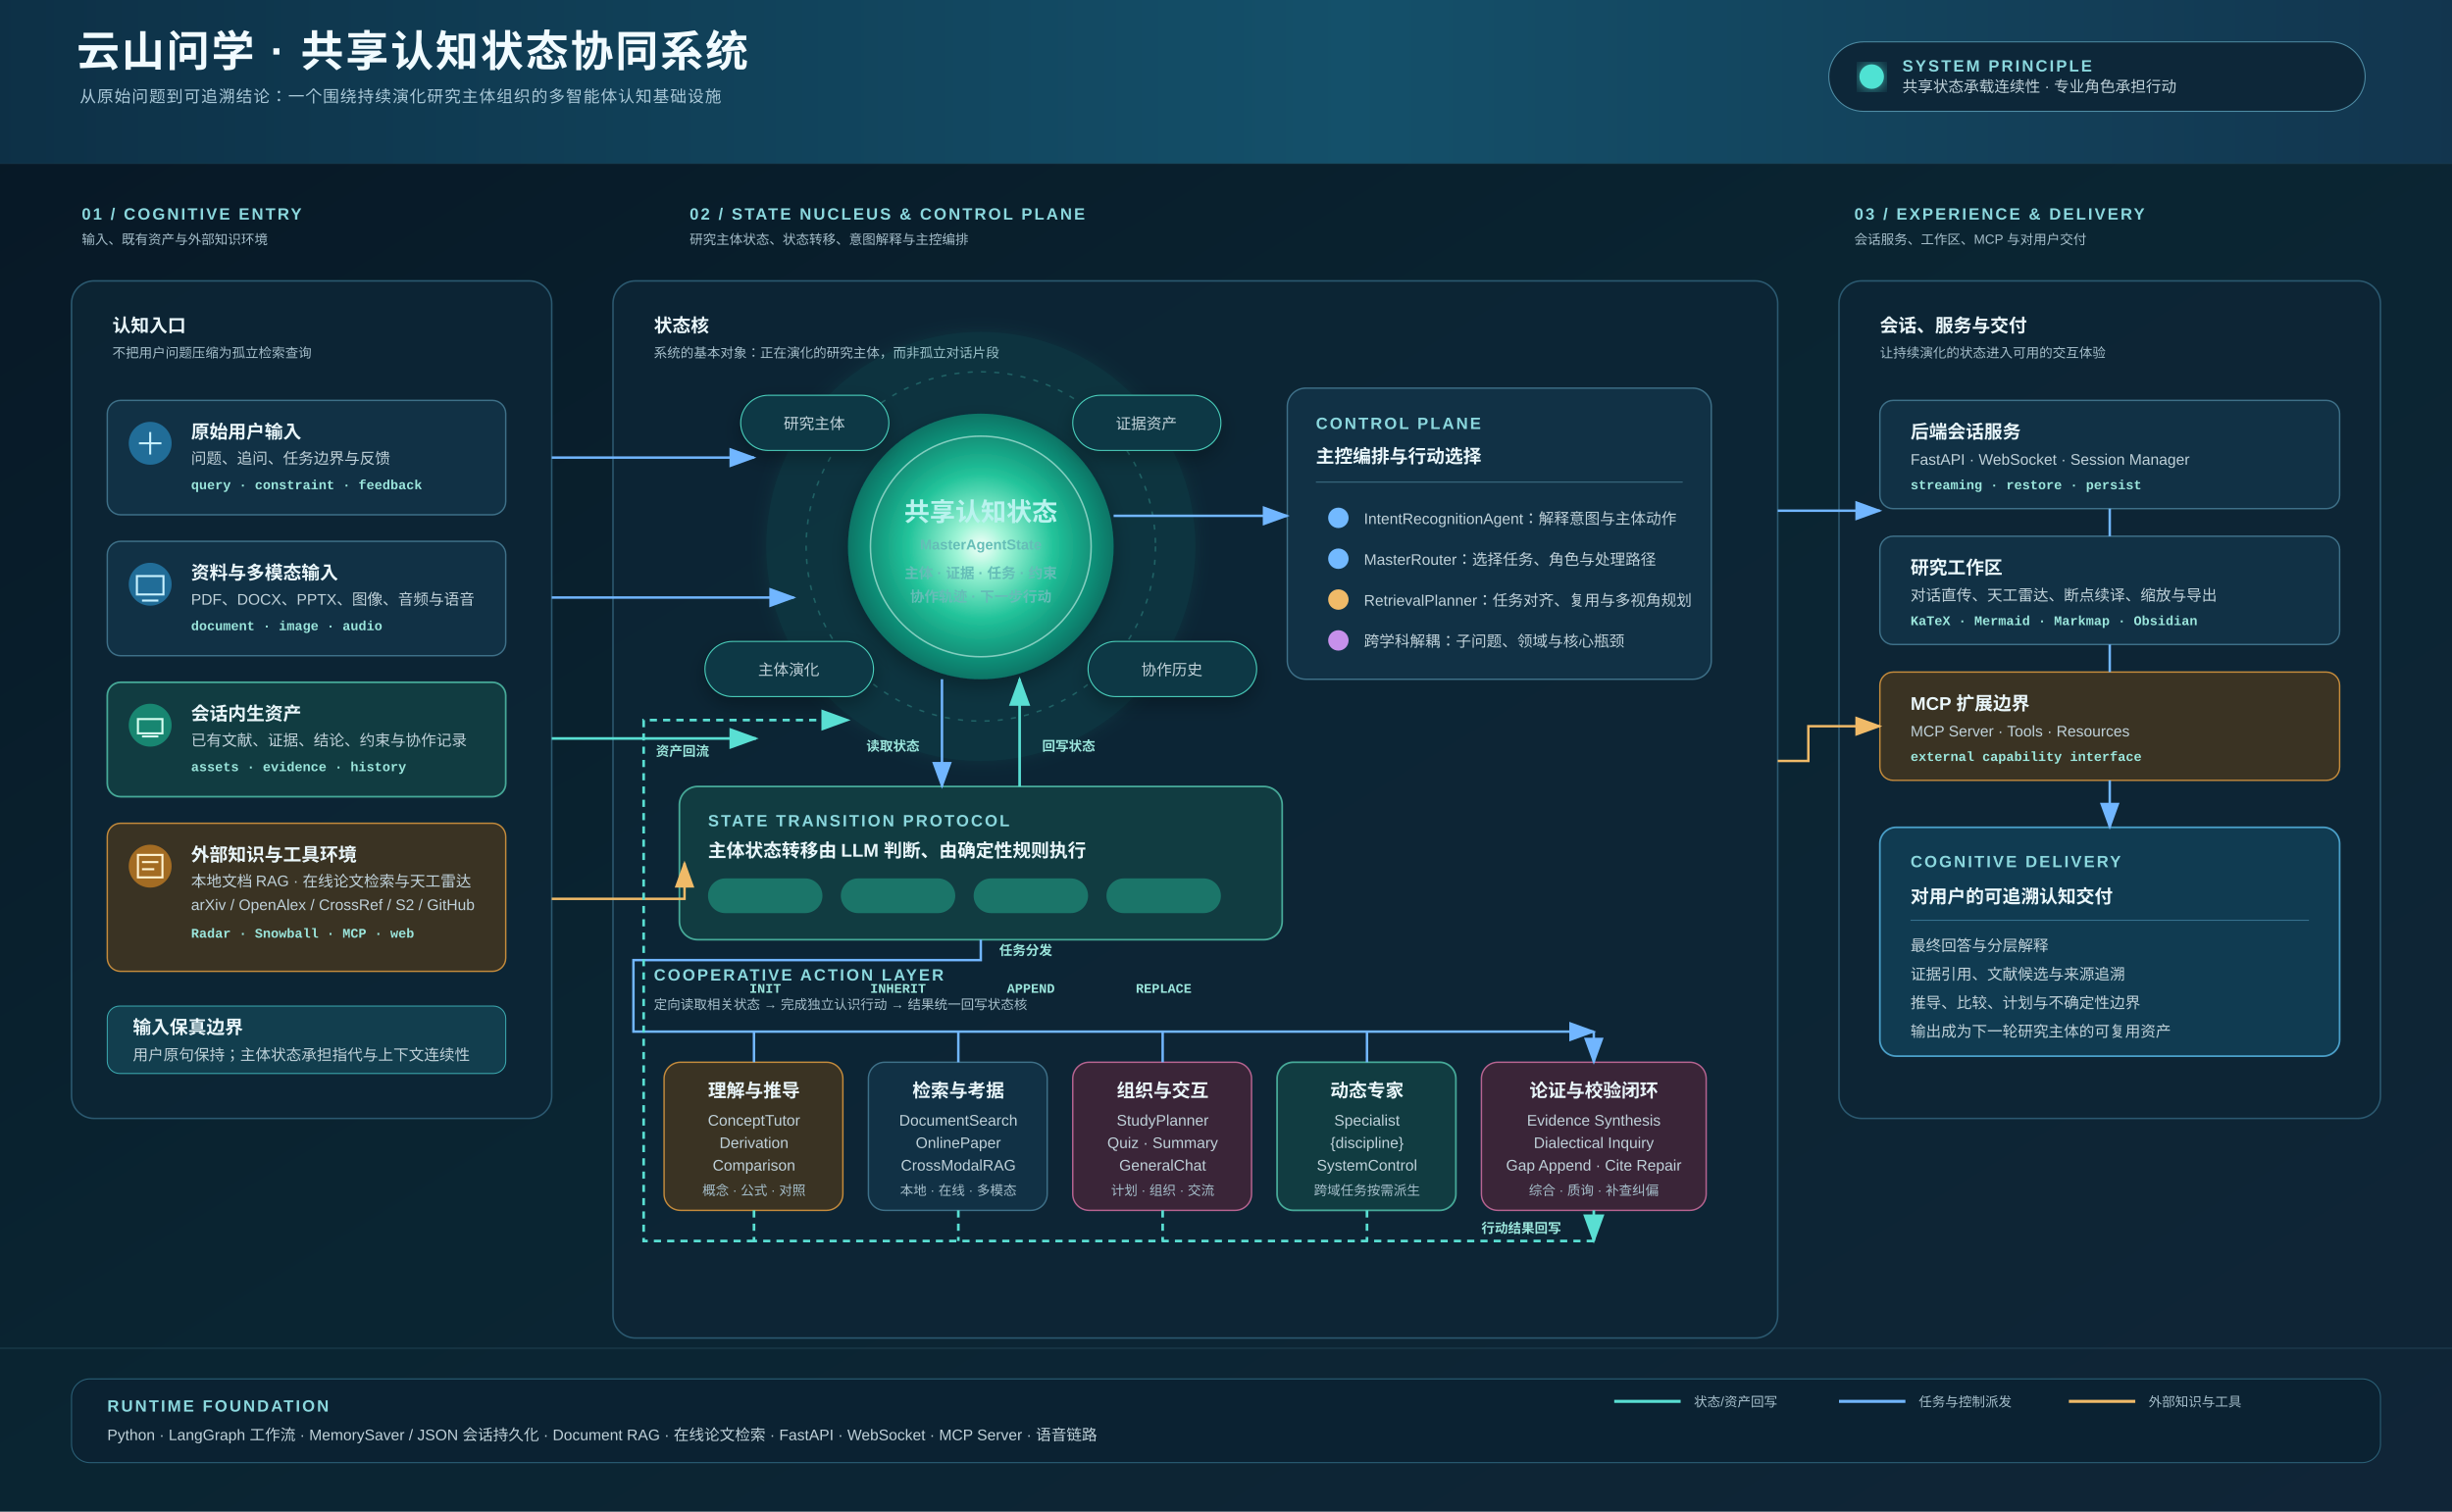
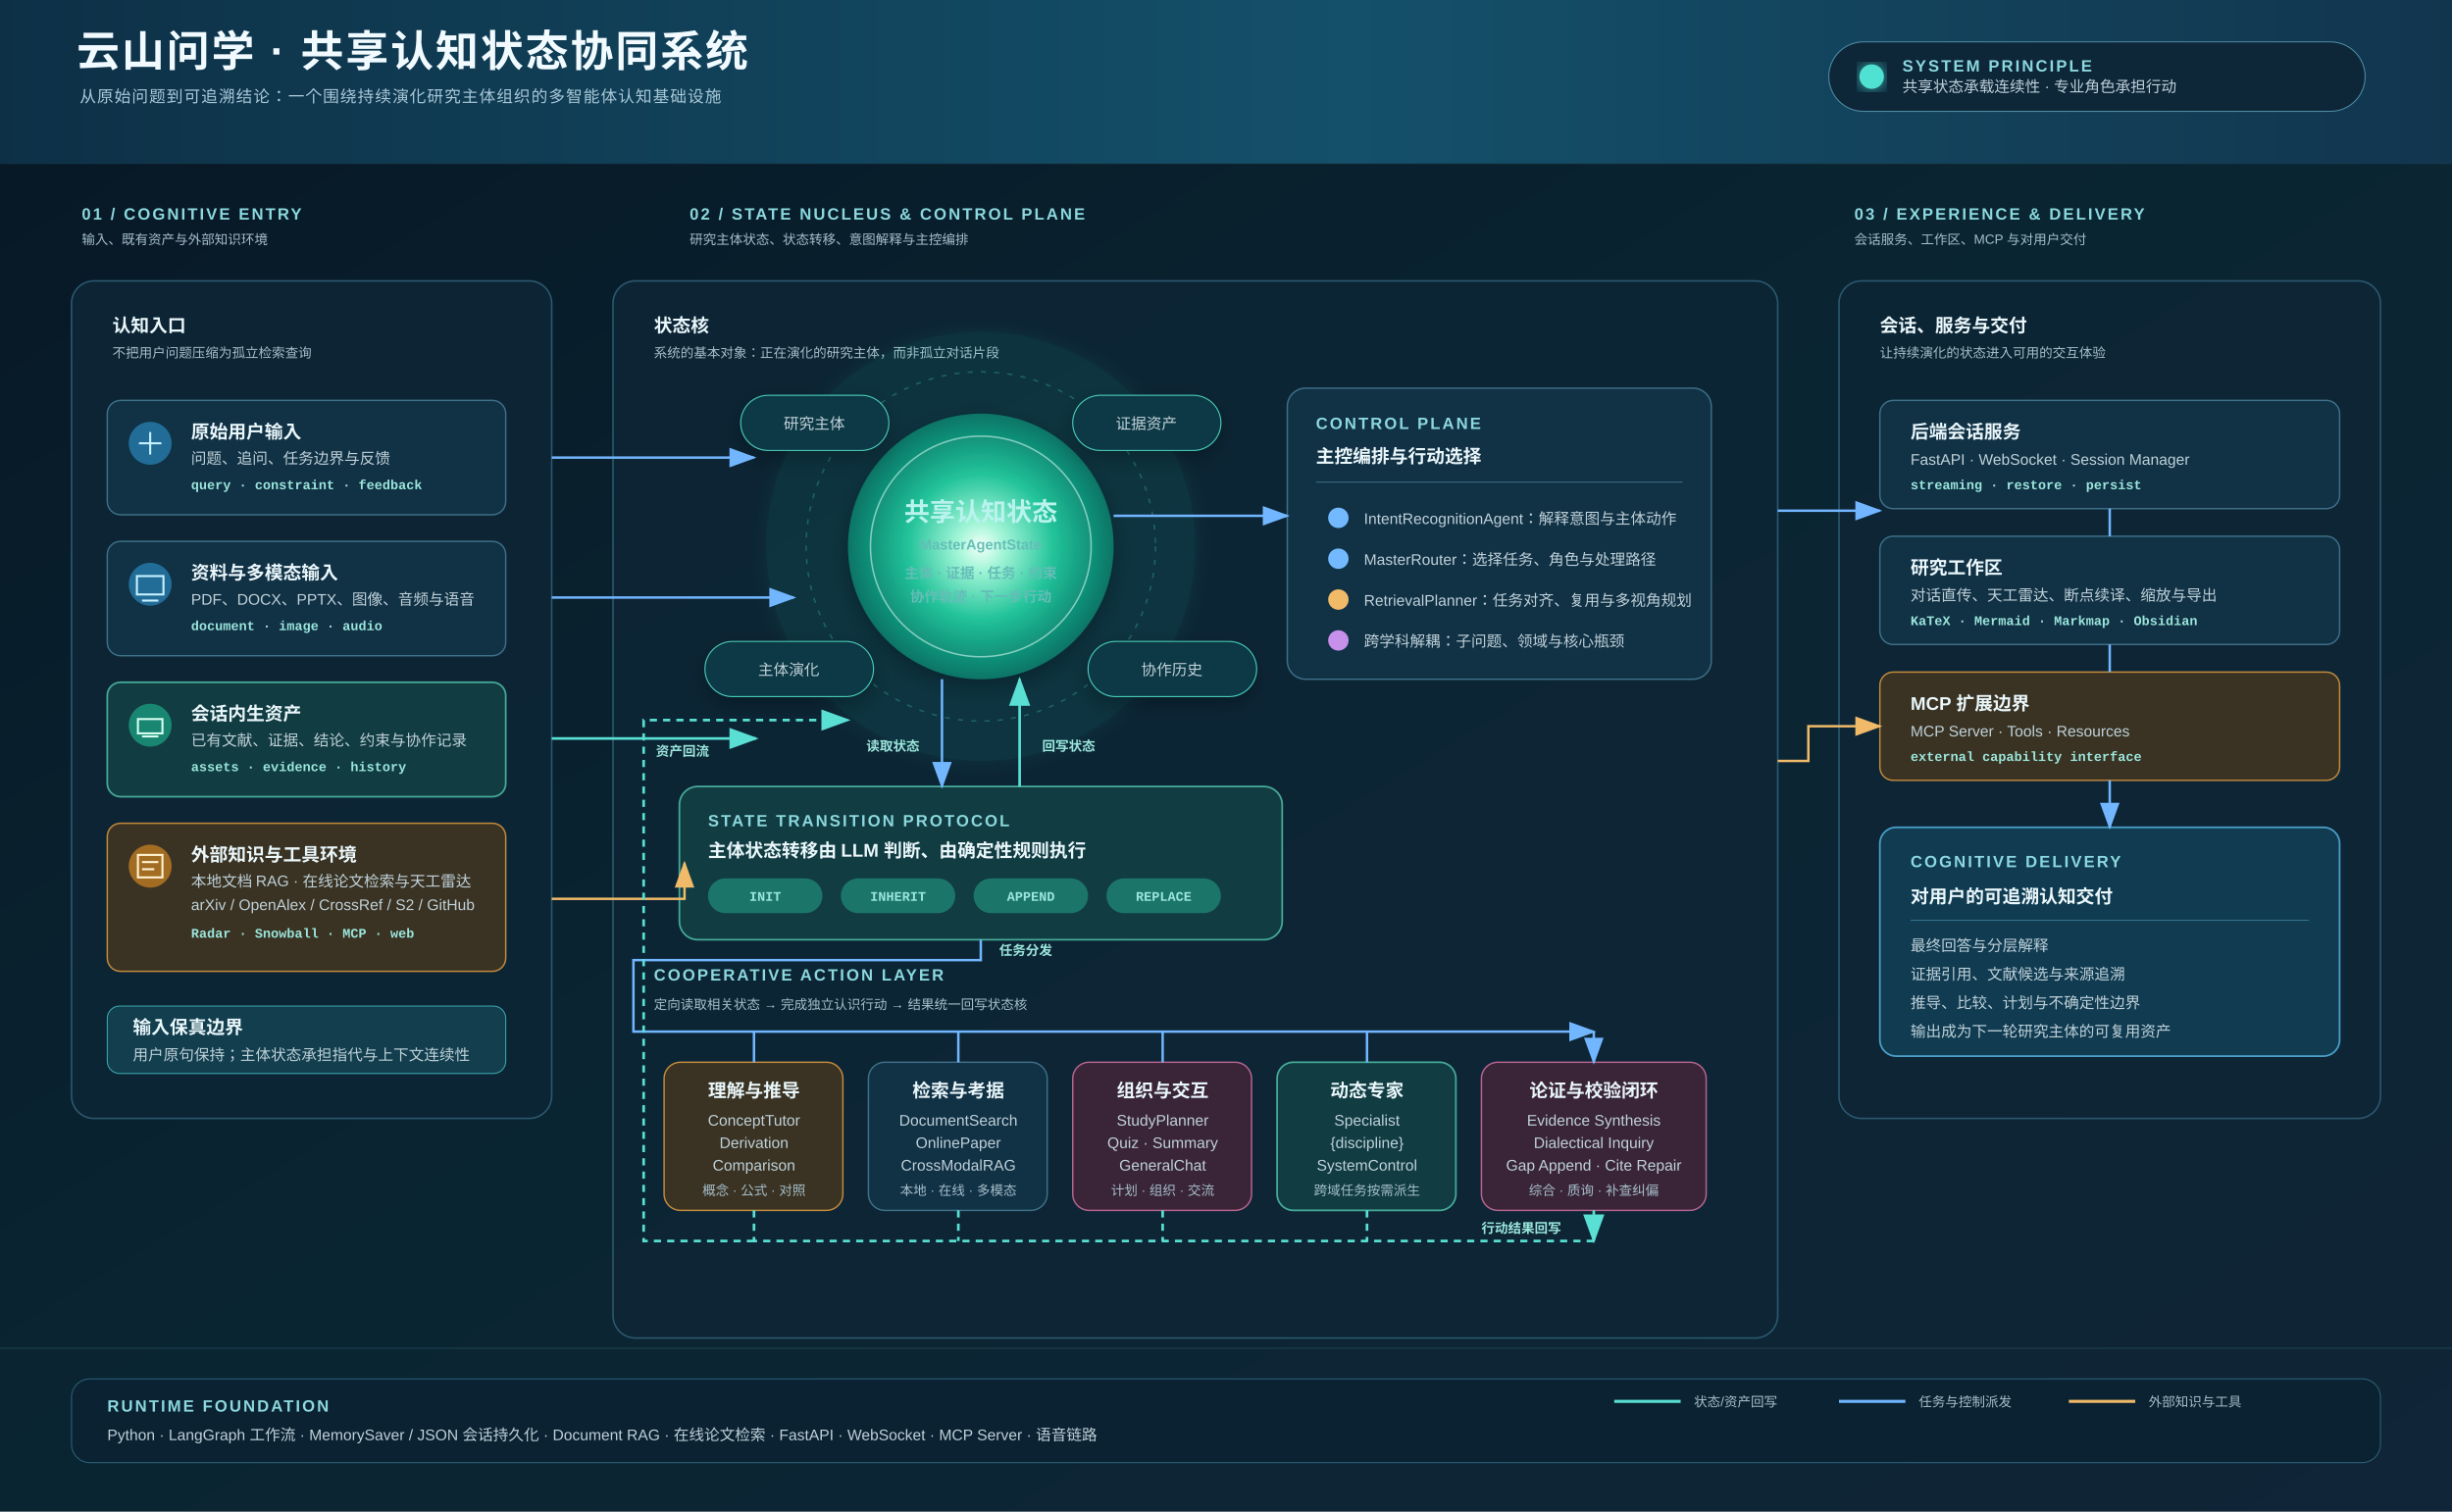
<svg xmlns="http://www.w3.org/2000/svg" width="2400" height="1480" viewBox="0 0 2400 1480">
  <defs>
    <linearGradient id="bg" x1="0" y1="0" x2="1" y2="1">
      <stop stop-color="#071725" />
      <stop offset=".5" stop-color="#0a2532" />
      <stop offset="1" stop-color="#102537" />
    </linearGradient>
    <linearGradient id="header" x1="0" x2="1">
      <stop stop-color="#0d3046" />
      <stop offset=".55" stop-color="#14506a" />
      <stop offset="1" stop-color="#12354e" />
    </linearGradient>
    <radialGradient id="nucleus">
      <stop offset="0" stop-color="#f3fff9" />
      <stop offset=".18" stop-color="#a1f5d7" />
      <stop offset=".55" stop-color="#22c39a" />
      <stop offset="1" stop-color="#087566" />
    </radialGradient>
    <linearGradient id="crystal" x1="0" y1="0" x2="1" y2="1">
      <stop stop-color="#d8fbff" />
      <stop offset=".45" stop-color="#7fd9eb" />
      <stop offset="1" stop-color="#2376a6" />
    </linearGradient>
    <filter id="shadow" x="-20%" y="-20%" width="140%" height="140%">
      <feDropShadow dx="0" dy="7" stdDeviation="9" flood-color="#000" flood-opacity=".28" />
    </filter>
    <filter id="glow">
      <feGaussianBlur stdDeviation="8" result="b" />
      <feMerge>
        <feMergeNode in="b" />
        <feMergeNode in="SourceGraphic" />
      </feMerge>
    </filter>
    <marker id="aCyan" markerWidth="12" markerHeight="12" refX="10" refY="4" orient="auto">
      <path d="M0 0L0 8L11 4z" fill="#59dfd3" />
    </marker>
    <marker id="aBlue" markerWidth="12" markerHeight="12" refX="10" refY="4" orient="auto">
      <path d="M0 0L0 8L11 4z" fill="#71b6ff" />
    </marker>
    <marker id="aAmber" markerWidth="12" markerHeight="12" refX="10" refY="4" orient="auto">
      <path d="M0 0L0 8L11 4z" fill="#f0ba68" />
    </marker>
    <style>
    .sans{font-family:Arial,'Noto Sans SC',sans-serif}.title{font:700 42px Arial,'Noto Sans SC',sans-serif;fill:#f1fbff;letter-spacing:2px}.subtitle{font:400 16px Arial,'Noto Sans SC',sans-serif;fill:#a9c8d8;letter-spacing:1px}.section{font:700 16px Arial,'Noto Sans SC',sans-serif;fill:#8bd8de;letter-spacing:2px}.node{font:700 18px Arial,'Noto Sans SC',sans-serif;fill:#eaf7fb}.body{font:400 15px Arial,'Noto Sans SC',sans-serif;fill:#bfd1d9}.small{font:400 13px Arial,'Noto Sans SC',sans-serif;fill:#a5beca}.code{font:600 13px 'Courier New',monospace;fill:#9be6dc}.core{font:700 25px Arial,'Noto Sans SC',sans-serif;fill:#b9f3ee}.coreSmall{font:600 14px Arial,'Noto Sans SC',sans-serif;fill:#65bdb7}.frame{fill:#0d2636;fill-opacity:.86;stroke:#2b5970;stroke-width:1.5}.module{fill:#123246;fill-opacity:.97;stroke:#3e7088;stroke-width:1.4}.moduleGreen{fill:#123c42;fill-opacity:.98;stroke:#46a998;stroke-width:1.7}.moduleGold{fill:#3e3522;fill-opacity:.92;stroke:#c48b3c;stroke-width:1.4}.modulePink{fill:#3d2639;fill-opacity:.94;stroke:#b76491;stroke-width:1.4}.traceC{fill:none;stroke:#59dfd3;stroke-width:2.6;marker-end:url(#aCyan)}.traceB{fill:none;stroke:#71b6ff;stroke-width:2.4;marker-end:url(#aBlue)}.traceA{fill:none;stroke:#f0ba68;stroke-width:2.4;marker-end:url(#aAmber)}.thin{fill:none;stroke:#3c6477;stroke-width:1.2}.dash{stroke-dasharray:7 6}
  </style>
  </defs>
  <rect width="2400" height="1480" fill="url(#bg)" />
  <path d="M0 160H2400M0 1320H2400" stroke="#2c5868" stroke-opacity=".55" />
  <rect width="2400" height="160" fill="url(#header)" />
  <text x="75" y="65" class="title">云山问学 · 共享认知状态协同系统</text>
  <text x="78" y="100" class="subtitle">从原始问题到可追溯结论：一个围绕持续演化研究主体组织的多智能体认知基础设施</text>
  <g transform="translate(1790 41)">
    <rect width="525" height="68" rx="34" fill="#0d2739" stroke="#4e8ca4" />
    <circle cx="42" cy="34" r="12" fill="#4fe2d3" filter="url(#glow)" />
    <text x="72" y="29" class="section">SYSTEM PRINCIPLE</text>
    <text x="72" y="49" class="body">共享状态承载连续性 · 专业角色承担行动</text>
  </g>
  <text x="80" y="215" class="section">01 / COGNITIVE ENTRY</text>
  <text x="80" y="239" class="small">输入、既有资产与外部知识环境</text>
  <text x="675" y="215" class="section">02 / STATE NUCLEUS &amp; CONTROL PLANE</text>
  <text x="675" y="239" class="small">研究主体状态、状态转移、意图解释与主控编排</text>
  <text x="1815" y="215" class="section">03 / EXPERIENCE &amp; DELIVERY</text>
  <text x="1815" y="239" class="small">会话服务、工作区、MCP 与对用户交付</text>
  <rect x="70" y="275" width="470" height="820" rx="22" class="frame" />
  <text x="110" y="325" class="node">认知入口</text>
  <text x="110" y="350" class="small">不把用户问题压缩为孤立检索查询</text>
  <g transform="translate(105 392)">
    <rect width="390" height="112" rx="13" class="module" />
    <circle cx="42" cy="42" r="21" fill="#216d98" />
    <path d="M31 42h22M42 31v22" stroke="#c8f1ff" stroke-width="2" />
    <text x="82" y="37" class="node">原始用户输入</text>
    <text x="82" y="62" class="body">问题、追问、任务边界与反馈</text>
    <text x="82" y="87" class="code">query · constraint · feedback</text>
  </g>
  <g transform="translate(105 530)">
    <rect width="390" height="112" rx="13" class="module" />
    <circle cx="42" cy="42" r="21" fill="#216d98" />
    <path d="M29 34h26v18H29zM34 58h16" stroke="#c8f1ff" stroke-width="2" fill="none" />
    <text x="82" y="37" class="node">资料与多模态输入</text>
    <text x="82" y="62" class="body">PDF、DOCX、PPTX、图像、音频与语音</text>
    <text x="82" y="87" class="code">document · image · audio</text>
  </g>
  <g transform="translate(105 668)">
    <rect width="390" height="112" rx="13" class="moduleGreen" />
    <circle cx="42" cy="42" r="21" fill="#188671" />
    <path d="M30 36h24v14H30zM34 53h16" stroke="#d7fff1" stroke-width="2" fill="none" />
    <text x="82" y="37" class="node">会话内生资产</text>
    <text x="82" y="62" class="body">已有文献、证据、结论、约束与协作记录</text>
    <text x="82" y="87" class="code">assets · evidence · history</text>
  </g>
  <g transform="translate(105 806)">
    <rect width="390" height="145" rx="13" class="moduleGold" />
    <circle cx="42" cy="42" r="21" fill="#a36c23" />
    <path d="M30 31h24v22H30zM34 38h16M34 45h12" stroke="#fff4d2" stroke-width="2" fill="none" />
    <text x="82" y="37" class="node">外部知识与工具环境</text>
    <text x="82" y="62" class="body">本地文档 RAG · 在线论文检索与天工雷达</text>
    <text x="82" y="85" class="body">arXiv / OpenAlex / CrossRef / S2 / GitHub</text>
    <text x="82" y="112" class="code">Radar · Snowball · MCP · web</text>
  </g>
  <rect x="105" y="985" width="390" height="66" rx="12" fill="#123e4e" stroke="#3ba8ae" />
  <text x="130" y="1012" class="node">输入保真边界</text>
  <text x="130" y="1038" class="body">用户原句保持；主体状态承担指代与上下文连续性</text>
  <rect x="600" y="275" width="1140" height="1035" rx="22" class="frame" />
  <text x="640" y="325" class="node">状态核</text>
  <text x="640" y="350" class="small">系统的基本对象：正在演化的研究主体，而非孤立对话片段</text>
  <circle cx="960" cy="535" r="210" fill="#1ce2bd" opacity=".08" filter="url(#glow)" />
  <circle cx="960" cy="535" r="171" fill="none" stroke="#50d7c6" stroke-opacity=".28" stroke-width="1.5" stroke-dasharray="5 8" />
  <circle cx="960" cy="535" r="130" fill="url(#nucleus)" filter="url(#shadow)" />
  <circle cx="960" cy="535" r="108" fill="none" stroke="#dbfff8" stroke-opacity=".55" stroke-width="1.5" />
  <text x="960" y="510" text-anchor="middle" class="core">共享认知状态</text>
  <text x="960" y="538" text-anchor="middle" class="coreSmall">MasterAgentState</text>
  <text x="960" y="566" text-anchor="middle" class="coreSmall">主体 · 证据 · 任务 · 约束</text>
  <text x="960" y="589" text-anchor="middle" class="coreSmall">协作轨迹 · 下一步行动</text>
  <g filter="url(#shadow)">
    <rect x="725" y="387" width="145" height="54" rx="27" fill="#0e3945" stroke="#4bd2be" />
    <text x="797" y="420" text-anchor="middle" class="body">研究主体</text>
    <rect x="1050" y="387" width="145" height="54" rx="27" fill="#0e3945" stroke="#4bd2be" />
    <text x="1122" y="420" text-anchor="middle" class="body">证据资产</text>
    <rect x="690" y="628" width="165" height="54" rx="27" fill="#0e3945" stroke="#4bd2be" />
    <text x="772" y="661" text-anchor="middle" class="body">主体演化</text>
    <rect x="1065" y="628" width="165" height="54" rx="27" fill="#0e3945" stroke="#4bd2be" />
    <text x="1147" y="661" text-anchor="middle" class="body">协作历史</text>
  </g>
  <g transform="translate(1260 380)">
    <rect width="415" height="285" rx="18" class="module" />
    <text x="28" y="40" class="section">CONTROL PLANE</text>
    <text x="28" y="73" class="node">主控编排与行动选择</text>
    <line x1="28" y1="92" x2="387" y2="92" stroke="#3d6d83" />
    <circle cx="50" cy="127" r="10" fill="#72b9ff" />
    <text x="75" y="133" class="body">IntentRecognitionAgent：解释意图与主体动作</text>
    <circle cx="50" cy="167" r="10" fill="#72b9ff" />
    <text x="75" y="173" class="body">MasterRouter：选择任务、角色与处理路径</text>
    <circle cx="50" cy="207" r="10" fill="#f0ba68" />
    <text x="75" y="213" class="body">RetrievalPlanner：任务对齐、复用与多视角规划</text>
    <circle cx="50" cy="247" r="10" fill="#c690eb" />
    <text x="75" y="253" class="body">跨学科解耦：子问题、领域与核心瓶颈</text>
  </g>
  <g transform="translate(665 770)">
    <rect width="590" height="150" rx="18" class="moduleGreen" />
    <text x="28" y="39" class="section">STATE TRANSITION PROTOCOL</text>
    <text x="28" y="69" class="node">主体状态转移由 LLM 判断、由确定性规则执行</text>
    <g transform="translate(28 90)">
      <rect width="112" height="34" rx="17" fill="#1b7569" />
-       <text x="56" y="112" text-anchor="middle" class="code" fill="#e6fff8">INIT</text>
+       <text x="56" y="22" text-anchor="middle" class="code" fill="#e6fff8">INIT</text>
      <rect x="130" width="112" height="34" rx="17" fill="#1b7569" />
-       <text x="186" y="112" text-anchor="middle" class="code" fill="#e6fff8">INHERIT</text>
+       <text x="186" y="22" text-anchor="middle" class="code" fill="#e6fff8">INHERIT</text>
      <rect x="260" width="112" height="34" rx="17" fill="#1b7569" />
-       <text x="316" y="112" text-anchor="middle" class="code" fill="#e6fff8">APPEND</text>
+       <text x="316" y="22" text-anchor="middle" class="code" fill="#e6fff8">APPEND</text>
      <rect x="390" width="112" height="34" rx="17" fill="#1b7569" />
-       <text x="446" y="112" text-anchor="middle" class="code" fill="#e6fff8">REPLACE</text>
+       <text x="446" y="22" text-anchor="middle" class="code" fill="#e6fff8">REPLACE</text>
    </g>
  </g>
  <path d="M540 448H738" class="traceB" />
  <path d="M540 585H777" class="traceB" />
  <path d="M540 723H740" class="traceC" />
  <path d="M540 880H670V845" class="traceA" />
  <path d="M922 665V770" class="traceB" />
  <text x="900" y="735" text-anchor="end" class="code" fill="#71b6ff">读取状态</text>
  <path d="M998 770V665" class="traceC" />
  <text x="1020" y="735" class="code" fill="#59dfd3">回写状态</text>
  <path d="M1090 505H1260" class="traceB" />
  <text x="640" y="960" class="section">COOPERATIVE ACTION LAYER</text>
  <text x="640" y="988" class="small">定向读取相关状态 → 完成独立认识行动 → 结果统一回写状态核</text>
  <g transform="translate(650 1040)">
    <rect width="175" height="145" rx="16" class="moduleGold" />
    <text x="88" y="34" text-anchor="middle" class="node">理解与推导</text>
    <text x="88" y="62" text-anchor="middle" class="body">ConceptTutor</text>
    <text x="88" y="84" text-anchor="middle" class="body">Derivation</text>
    <text x="88" y="106" text-anchor="middle" class="body">Comparison</text>
    <text x="88" y="130" text-anchor="middle" class="small">概念 · 公式 · 对照</text>
  </g>
  <g transform="translate(850 1040)">
    <rect width="175" height="145" rx="16" class="module" />
    <text x="88" y="34" text-anchor="middle" class="node">检索与考据</text>
    <text x="88" y="62" text-anchor="middle" class="body">DocumentSearch</text>
    <text x="88" y="84" text-anchor="middle" class="body">OnlinePaper</text>
    <text x="88" y="106" text-anchor="middle" class="body">CrossModalRAG</text>
    <text x="88" y="130" text-anchor="middle" class="small">本地 · 在线 · 多模态</text>
  </g>
  <g transform="translate(1050 1040)">
    <rect width="175" height="145" rx="16" class="modulePink" />
    <text x="88" y="34" text-anchor="middle" class="node">组织与交互</text>
    <text x="88" y="62" text-anchor="middle" class="body">StudyPlanner</text>
    <text x="88" y="84" text-anchor="middle" class="body">Quiz · Summary</text>
    <text x="88" y="106" text-anchor="middle" class="body">GeneralChat</text>
    <text x="88" y="130" text-anchor="middle" class="small">计划 · 组织 · 交流</text>
  </g>
  <g transform="translate(1250 1040)">
    <rect width="175" height="145" rx="16" class="moduleGreen" />
    <text x="88" y="34" text-anchor="middle" class="node">动态专家</text>
    <text x="88" y="62" text-anchor="middle" class="body">Specialist</text>
    <text x="88" y="84" text-anchor="middle" class="body">{discipline}</text>
    <text x="88" y="106" text-anchor="middle" class="body">SystemControl</text>
    <text x="88" y="130" text-anchor="middle" class="small">跨域任务按需派生</text>
  </g>
  <g transform="translate(1450 1040)">
    <rect width="220" height="145" rx="16" class="modulePink" />
    <text x="110" y="34" text-anchor="middle" class="node">论证与校验闭环</text>
    <text x="110" y="62" text-anchor="middle" class="body">Evidence Synthesis</text>
    <text x="110" y="84" text-anchor="middle" class="body">Dialectical Inquiry</text>
    <text x="110" y="106" text-anchor="middle" class="body">Gap Append · Cite Repair</text>
    <text x="110" y="130" text-anchor="middle" class="small">综合 · 质询 · 补查纠偏</text>
  </g>
  <path d="M960 920V940H620V1010H1560" class="traceB" />
  <text x="978" y="935" class="code" fill="#71b6ff">任务分发</text>
  <path d="M738 1010V1040M938 1010V1040M1138 1010V1040M1338 1010V1040M1560 1010V1040" class="traceB" />
  <path d="M738 1185V1215H1560M938 1185V1215M1138 1185V1215M1338 1185V1215M1560 1185V1215" class="traceC dash" />
  <text x="1450" y="1207" class="code" fill="#59dfd3">行动结果回写</text>
  <path d="M738 1215H630V705H830" class="traceC dash" />
  <text x="642" y="740" class="code" fill="#59dfd3">资产回流</text>
  <rect x="1800" y="275" width="530" height="820" rx="22" class="frame" />
  <text x="1840" y="325" class="node">会话、服务与交付</text>
  <text x="1840" y="350" class="small">让持续演化的状态进入可用的交互体验</text>
  <g transform="translate(1840 392)">
    <rect width="450" height="106" rx="13" class="module" />
    <text x="30" y="37" class="node">后端会话服务</text>
    <text x="30" y="63" class="body">FastAPI · WebSocket · Session Manager</text>
    <text x="30" y="87" class="code">streaming · restore · persist</text>
  </g>
  <g transform="translate(1840 525)">
    <rect width="450" height="106" rx="13" class="module" />
    <text x="30" y="37" class="node">研究工作区</text>
    <text x="30" y="63" class="body">对话直传、天工雷达、断点续译、缩放与导出</text>
    <text x="30" y="87" class="code">KaTeX · Mermaid · Markmap · Obsidian</text>
  </g>
  <g transform="translate(1840 658)">
    <rect width="450" height="106" rx="13" class="moduleGold" />
    <text x="30" y="37" class="node">MCP 扩展边界</text>
    <text x="30" y="63" class="body">MCP Server · Tools · Resources</text>
    <text x="30" y="87" class="code">external capability interface</text>
  </g>
  <g transform="translate(1840 810)">
    <rect width="450" height="224" rx="16" fill="#103b51" stroke="#4a9fc8" stroke-width="1.7" />
    <text x="30" y="39" class="section">COGNITIVE DELIVERY</text>
    <text x="30" y="74" class="node">对用户的可追溯认知交付</text>
    <line x1="30" y1="91" x2="420" y2="91" stroke="#36718d" />
    <text x="30" y="121" class="body">最终回答与分层解释</text>
    <text x="30" y="149" class="body">证据引用、文献候选与来源追溯</text>
    <text x="30" y="177" class="body">推导、比较、计划与不确定性边界</text>
    <text x="30" y="205" class="body">输出成为下一轮研究主体的可复用资产</text>
  </g>
  <path d="M1740 500H1840" class="traceB" />
  <path d="M1740 745H1770V711H1840" class="traceA" />
  <path d="M2065 498V525M2065 631V658M2065 764V810" class="traceB" />
  <rect x="70" y="1350" width="2260" height="82" rx="18" fill="#0b2232" stroke="#2b6077" />
  <text x="105" y="1382" class="section">RUNTIME FOUNDATION</text>
  <text x="105" y="1410" class="body">Python · LangGraph 工作流 · MemorySaver / JSON 会话持久化 · Document RAG · 在线论文检索 · FastAPI · WebSocket · MCP Server · 语音链路</text>
  <g transform="translate(1580 1360)">
    <line x1="0" y1="12" x2="65" y2="12" stroke="#59dfd3" stroke-width="3" />
    <text x="78" y="17" class="small">状态/资产回写</text>
    <line x1="220" y1="12" x2="285" y2="12" stroke="#71b6ff" stroke-width="3" />
    <text x="298" y="17" class="small">任务与控制派发</text>
    <line x1="445" y1="12" x2="510" y2="12" stroke="#f0ba68" stroke-width="3" />
    <text x="523" y="17" class="small">外部知识与工具</text>
  </g>
</svg>
